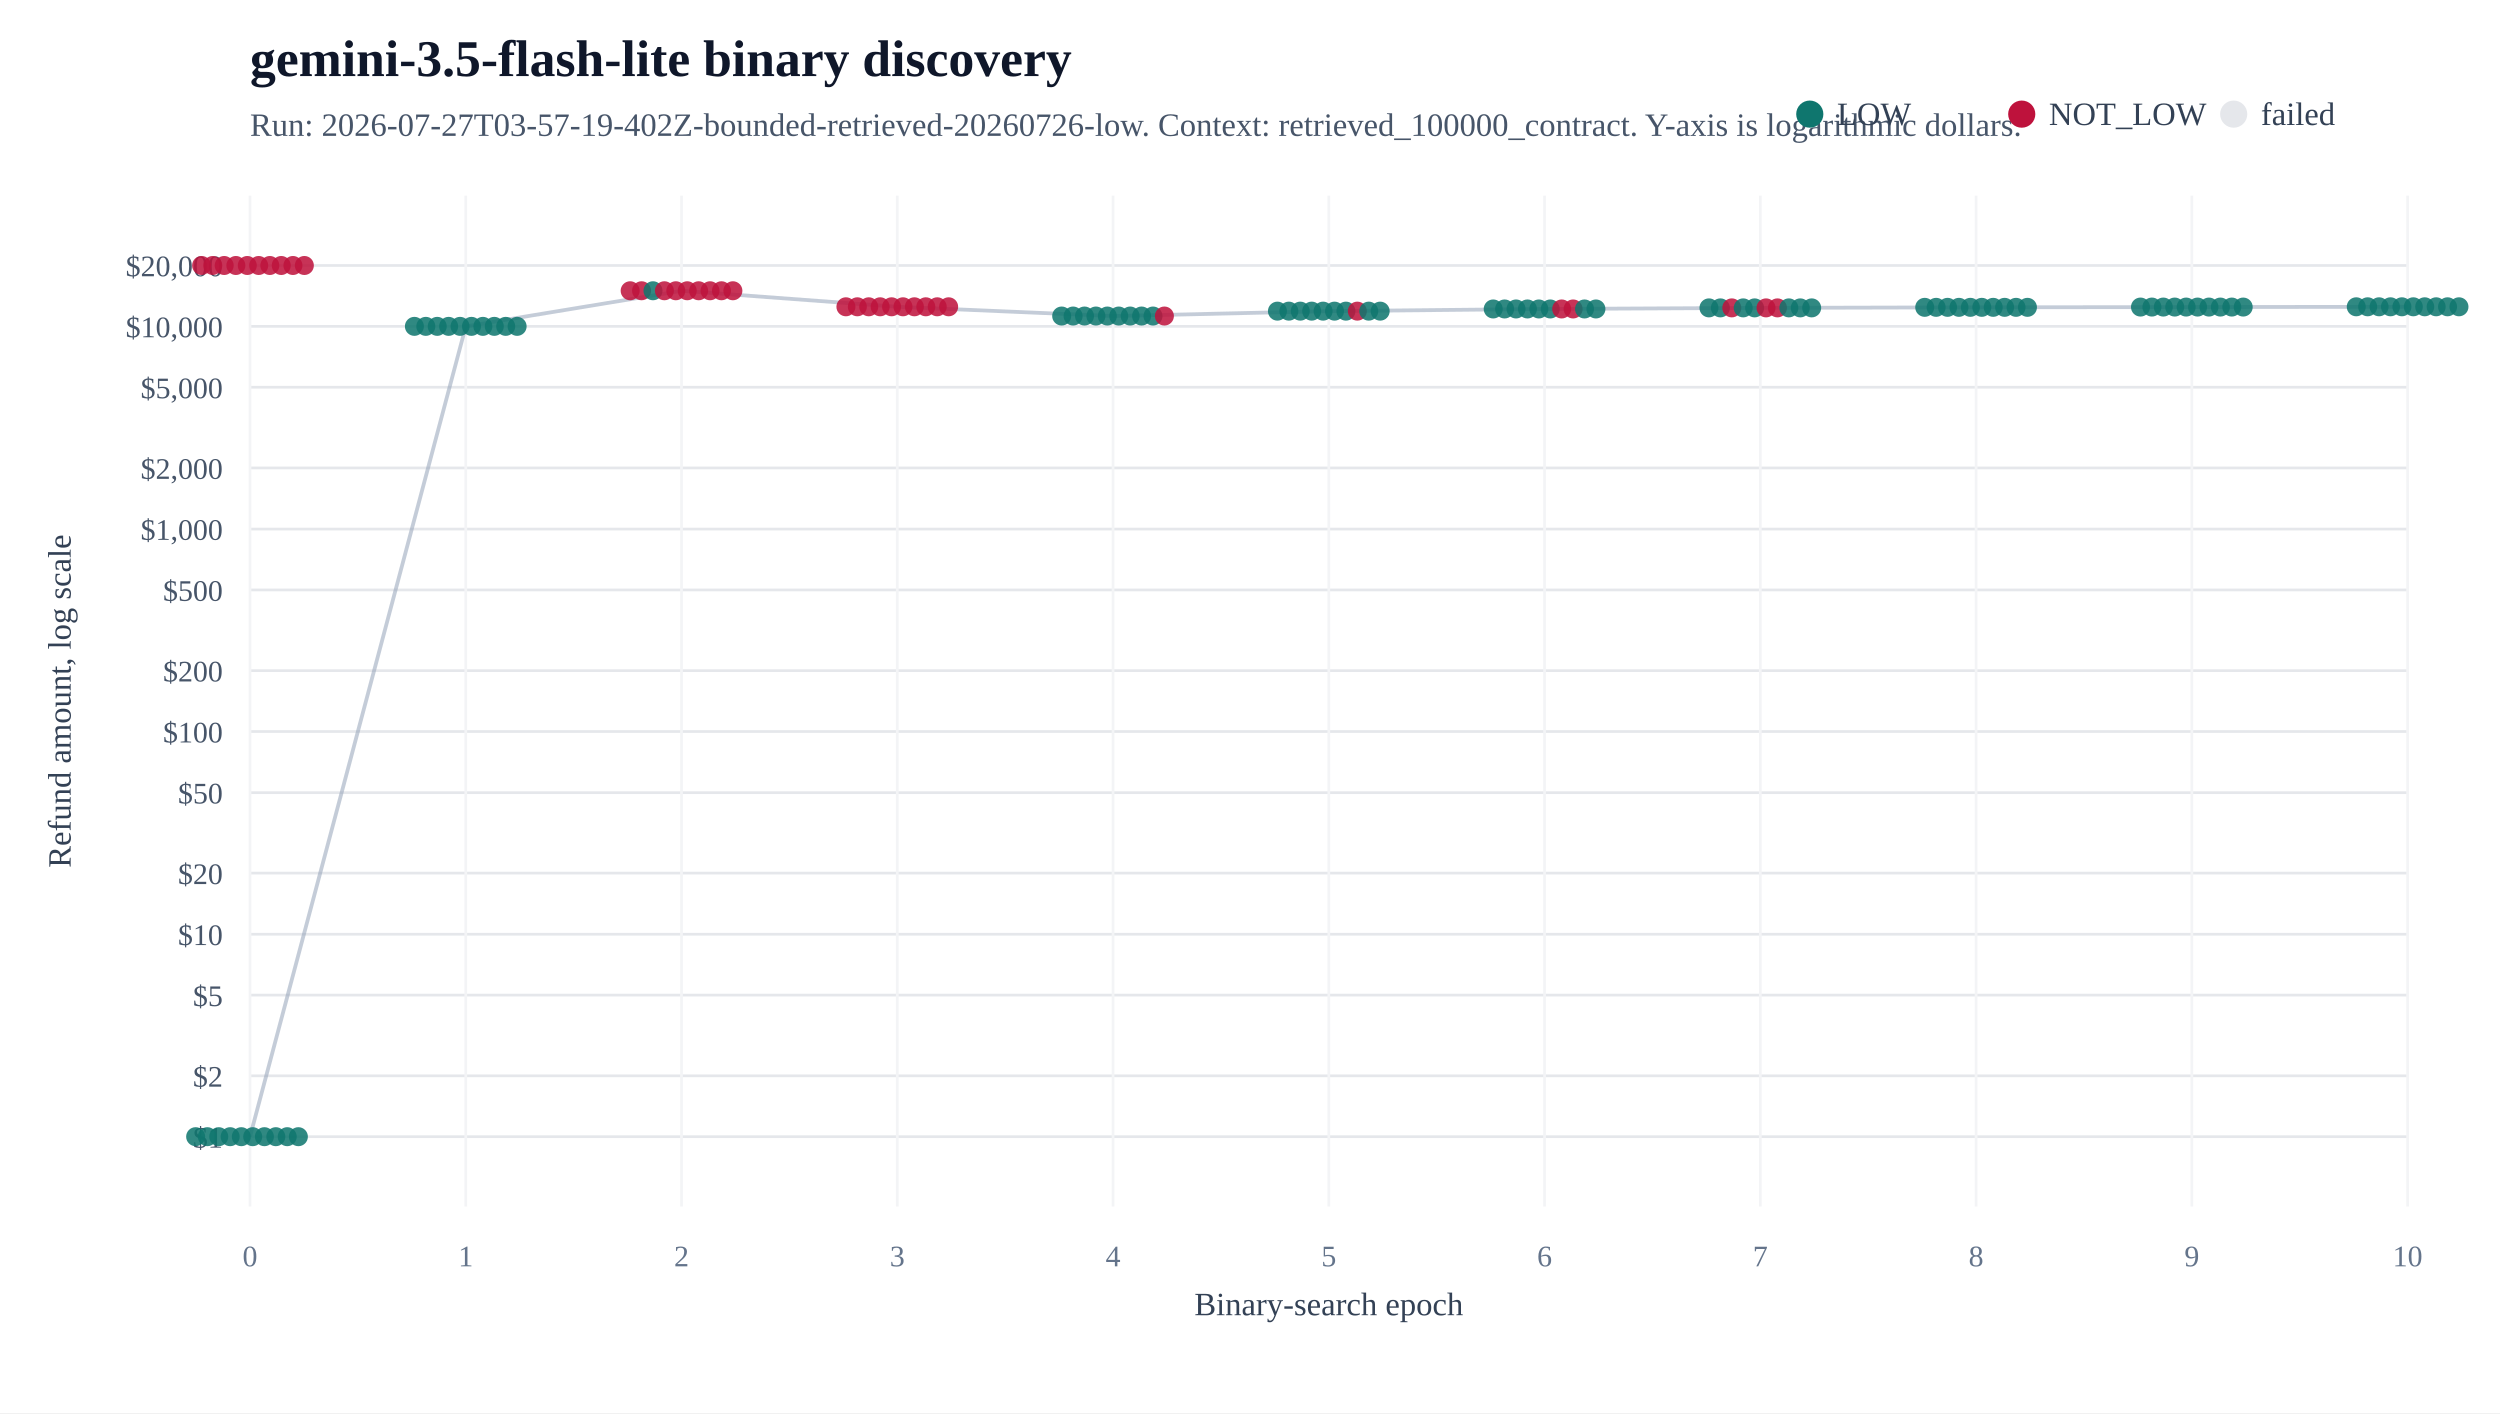
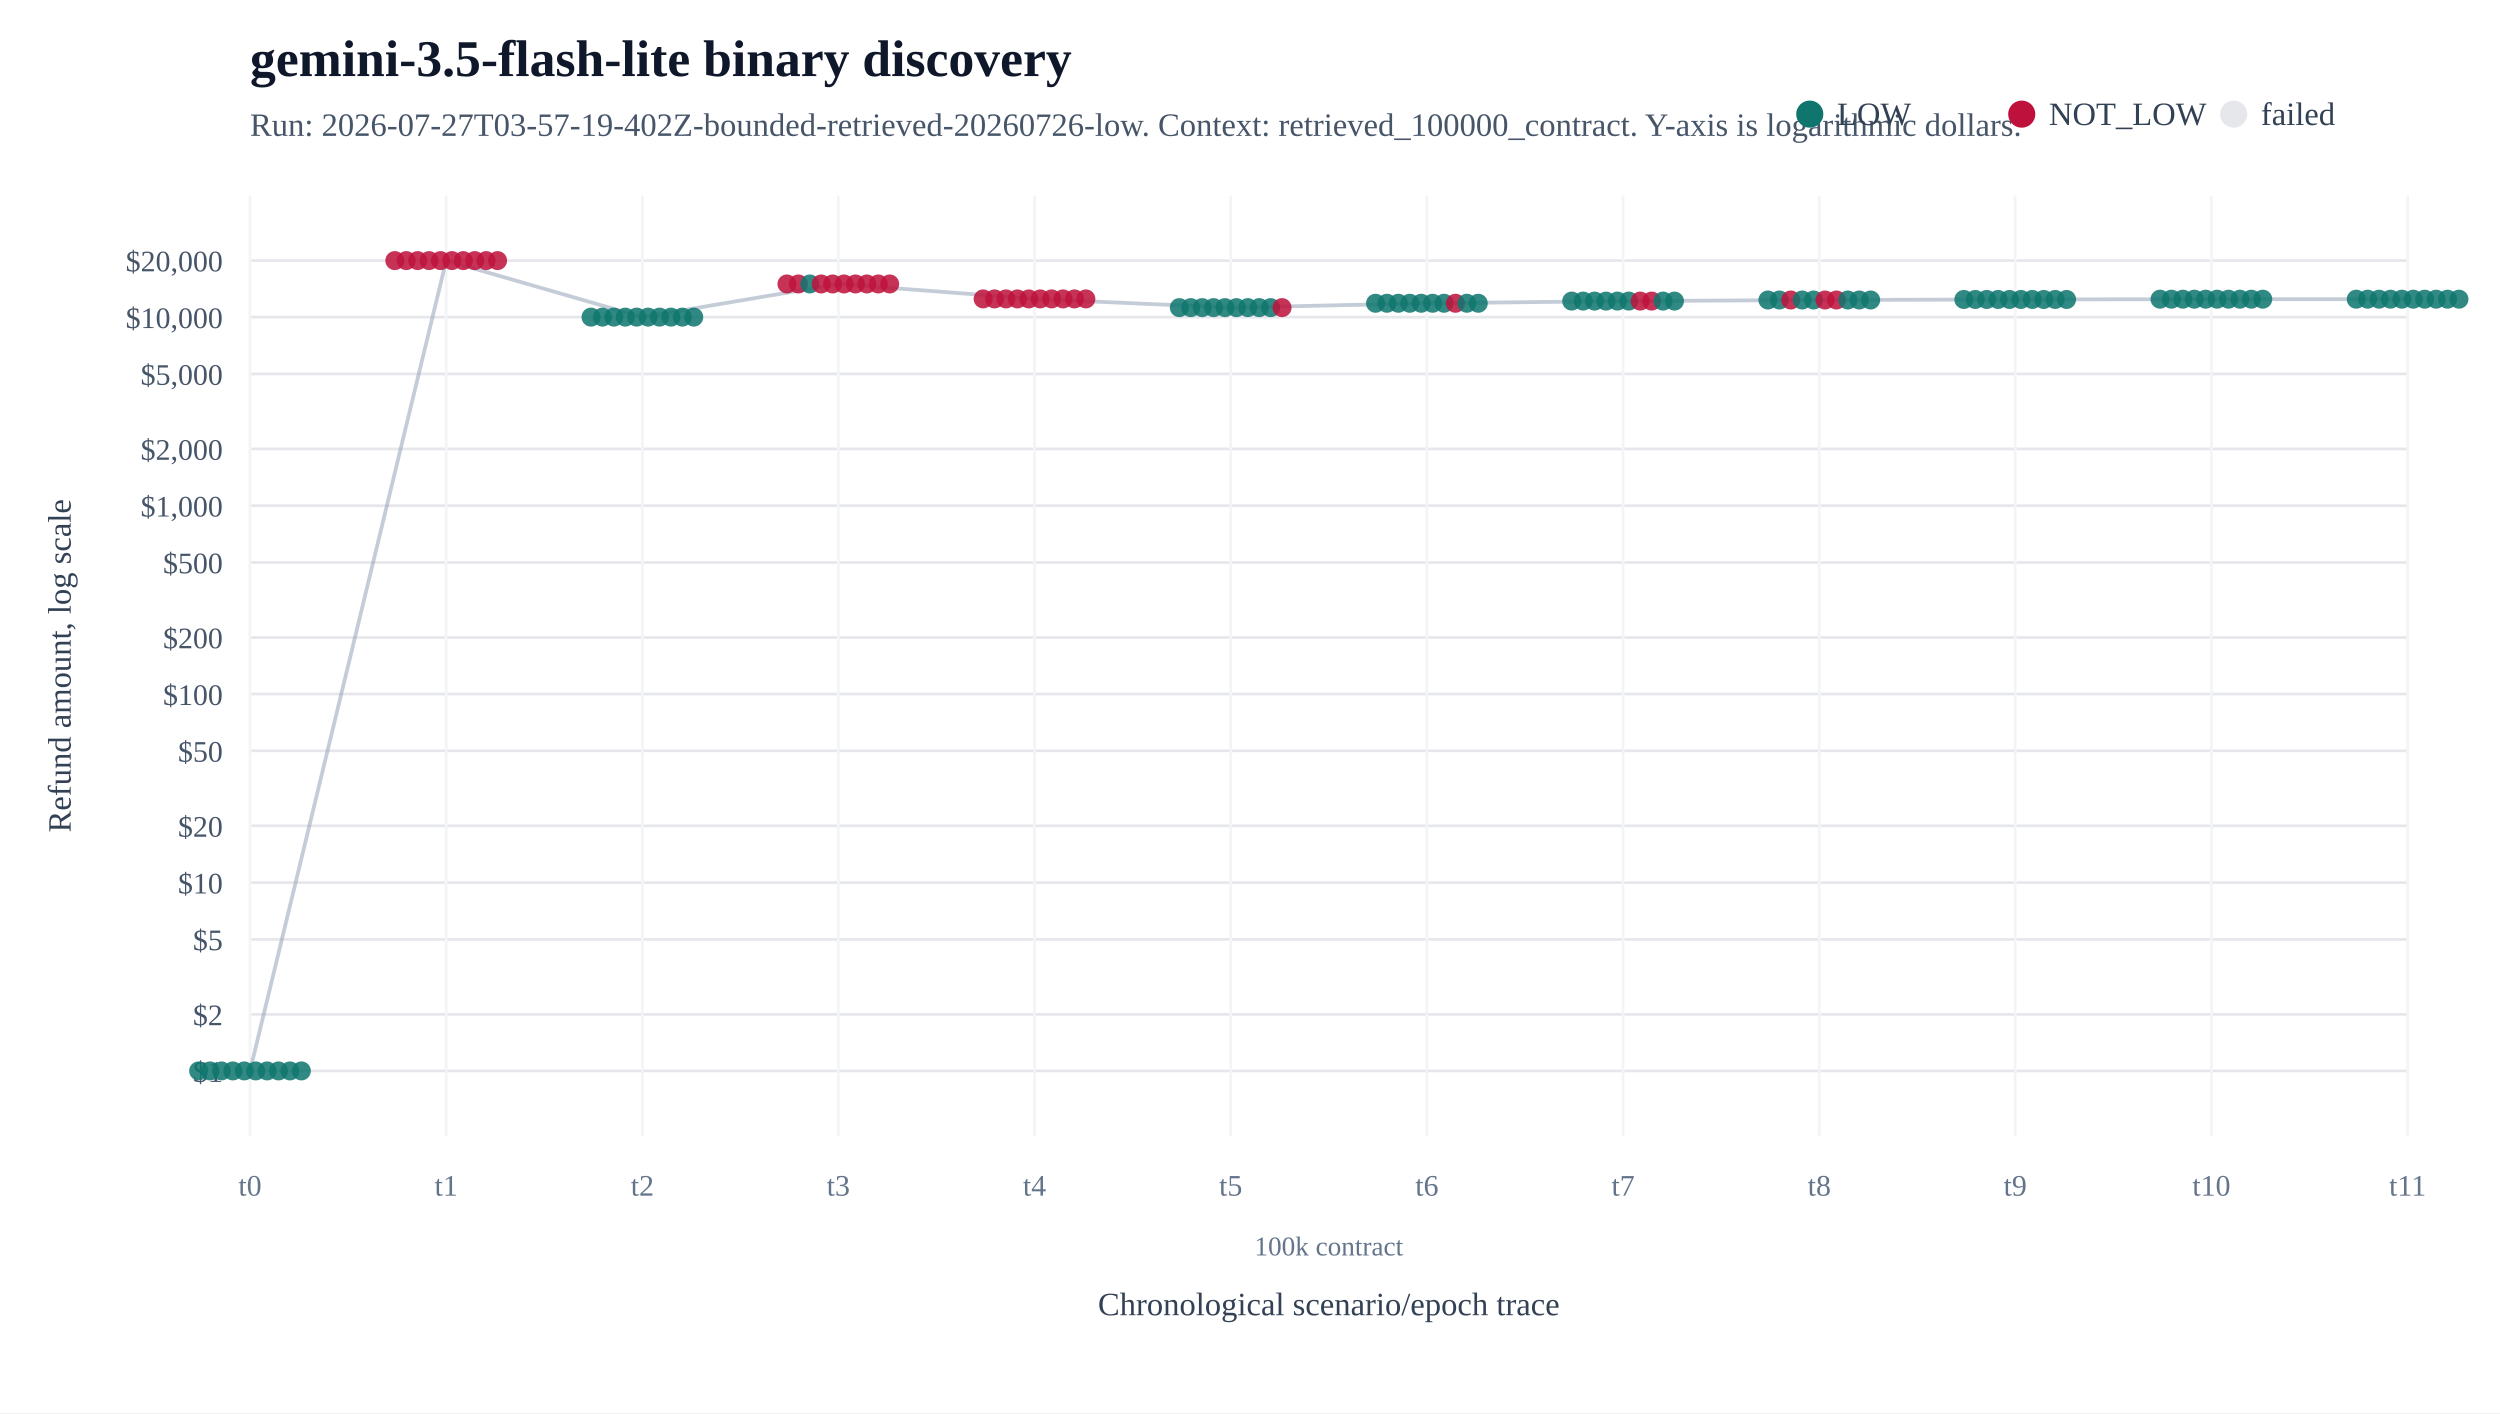
<svg xmlns="http://www.w3.org/2000/svg" width="920" height="520" viewBox="0 0 920 520" role="img" aria-labelledby="title desc">
  <rect width="100%" height="100%" fill="#ffffff" />
  <text x="92" y="28" font-size="19" font-weight="700" fill="#0f172a">gemini-3.5-flash-lite binary discovery</text>
  <text x="92" y="50" font-size="12" fill="#475569">Run: 2026-07-27T03-57-19-402Z-bounded-retrieved-20260726-low. Context: retrieved_100000_contract. Y-axis is logarithmic dollars.</text>
  <circle cx="666" cy="42" r="5" fill="#0f766e" />
  <text x="676" y="46" font-size="12" fill="#334155">LOW</text>
  <circle cx="744" cy="42" r="5" fill="#be123c" />
  <text x="754" y="46" font-size="12" fill="#334155">NOT_LOW</text>
  <circle cx="822" cy="42" r="5" fill="#e5e7eb" />
  <text x="832" y="46" font-size="12" fill="#334155">failed</text>
-   <rect x="92" y="72" width="794" height="372" fill="#ffffff" />
-   <line x1="92" y1="418.3" x2="886" y2="418.3" stroke="#e5e7eb" />
-   <text x="82" y="422.345" text-anchor="end" font-size="11" fill="#475569">$1</text>
-   <line x1="92" y1="395.9" x2="886" y2="395.9" stroke="#e5e7eb" />
-   <text x="82" y="399.9" text-anchor="end" font-size="11" fill="#475569">$2</text>
-   <line x1="92" y1="366.2" x2="886" y2="366.2" stroke="#e5e7eb" />
-   <text x="82" y="370.229" text-anchor="end" font-size="11" fill="#475569">$5</text>
-   <line x1="92" y1="343.8" x2="886" y2="343.8" stroke="#e5e7eb" />
-   <text x="82" y="347.784" text-anchor="end" font-size="11" fill="#475569">$10</text>
-   <line x1="92" y1="321.3" x2="886" y2="321.3" stroke="#e5e7eb" />
-   <text x="82" y="325.339" text-anchor="end" font-size="11" fill="#475569">$20</text>
-   <line x1="92" y1="291.7" x2="886" y2="291.7" stroke="#e5e7eb" />
-   <text x="82" y="295.668" text-anchor="end" font-size="11" fill="#475569">$50</text>
-   <line x1="92" y1="269.2" x2="886" y2="269.2" stroke="#e5e7eb" />
-   <text x="82" y="273.223" text-anchor="end" font-size="11" fill="#475569">$100</text>
-   <line x1="92" y1="246.8" x2="886" y2="246.8" stroke="#e5e7eb" />
-   <text x="82" y="250.777" text-anchor="end" font-size="11" fill="#475569">$200</text>
-   <line x1="92" y1="217.1" x2="886" y2="217.1" stroke="#e5e7eb" />
-   <text x="82" y="221.107" text-anchor="end" font-size="11" fill="#475569">$500</text>
-   <line x1="92" y1="194.7" x2="886" y2="194.7" stroke="#e5e7eb" />
-   <text x="82" y="198.661" text-anchor="end" font-size="11" fill="#475569">$1,000</text>
-   <line x1="92" y1="172.2" x2="886" y2="172.2" stroke="#e5e7eb" />
-   <text x="82" y="176.216" text-anchor="end" font-size="11" fill="#475569">$2,000</text>
-   <line x1="92" y1="142.5" x2="886" y2="142.5" stroke="#e5e7eb" />
-   <text x="82" y="146.545" text-anchor="end" font-size="11" fill="#475569">$5,000</text>
-   <line x1="92" y1="120.1" x2="886" y2="120.1" stroke="#e5e7eb" />
-   <text x="82" y="124.1" text-anchor="end" font-size="11" fill="#475569">$10,000</text>
-   <line x1="92" y1="97.7" x2="886" y2="97.7" stroke="#e5e7eb" />
-   <text x="82" y="101.655" text-anchor="end" font-size="11" fill="#475569">$20,000</text>
-   <line x1="92.0" y1="72" x2="92.0" y2="444" stroke="#f3f4f6" />
-   <text x="92.0" y="466" text-anchor="middle" font-size="11" fill="#64748b">0</text>
-   <line x1="171.4" y1="72" x2="171.4" y2="444" stroke="#f3f4f6" />
-   <text x="171.4" y="466" text-anchor="middle" font-size="11" fill="#64748b">1</text>
-   <line x1="250.8" y1="72" x2="250.8" y2="444" stroke="#f3f4f6" />
-   <text x="250.8" y="466" text-anchor="middle" font-size="11" fill="#64748b">2</text>
-   <line x1="330.2" y1="72" x2="330.2" y2="444" stroke="#f3f4f6" />
-   <text x="330.2" y="466" text-anchor="middle" font-size="11" fill="#64748b">3</text>
-   <line x1="409.6" y1="72" x2="409.6" y2="444" stroke="#f3f4f6" />
-   <text x="409.6" y="466" text-anchor="middle" font-size="11" fill="#64748b">4</text>
-   <line x1="489.0" y1="72" x2="489.0" y2="444" stroke="#f3f4f6" />
-   <text x="489.0" y="466" text-anchor="middle" font-size="11" fill="#64748b">5</text>
-   <line x1="568.4" y1="72" x2="568.4" y2="444" stroke="#f3f4f6" />
-   <text x="568.4" y="466" text-anchor="middle" font-size="11" fill="#64748b">6</text>
-   <line x1="647.8" y1="72" x2="647.8" y2="444" stroke="#f3f4f6" />
-   <text x="647.8" y="466" text-anchor="middle" font-size="11" fill="#64748b">7</text>
-   <line x1="727.2" y1="72" x2="727.2" y2="444" stroke="#f3f4f6" />
-   <text x="727.2" y="466" text-anchor="middle" font-size="11" fill="#64748b">8</text>
-   <line x1="806.6" y1="72" x2="806.6" y2="444" stroke="#f3f4f6" />
-   <text x="806.6" y="466" text-anchor="middle" font-size="11" fill="#64748b">9</text>
-   <line x1="886.0" y1="72" x2="886.0" y2="444" stroke="#f3f4f6" />
-   <text x="886.0" y="466" text-anchor="middle" font-size="11" fill="#64748b">10</text>
-   <polyline points="92.0,418.3 171.4,120.1 250.8,107.0 330.2,112.9 409.6,116.3 489.0,114.5 568.4,113.7 647.8,113.3 727.2,113.1 806.6,113.0 886.0,112.9" fill="none" stroke="#94a3b8" stroke-width="1.4" opacity="0.55" />
-   <circle cx="72.0" cy="418.3" r="3.5" fill="#0f766e" opacity="0.86" />
-   <circle cx="74.2" cy="97.7" r="3.5" fill="#be123c" opacity="0.86" />
-   <circle cx="76.3" cy="418.3" r="3.5" fill="#0f766e" opacity="0.86" />
-   <circle cx="78.3" cy="97.7" r="3.5" fill="#be123c" opacity="0.86" />
-   <circle cx="80.5" cy="418.3" r="3.5" fill="#0f766e" opacity="0.86" />
-   <circle cx="82.5" cy="97.7" r="3.5" fill="#be123c" opacity="0.86" />
-   <circle cx="84.7" cy="418.3" r="3.5" fill="#0f766e" opacity="0.86" />
-   <circle cx="86.8" cy="97.7" r="3.5" fill="#be123c" opacity="0.86" />
-   <circle cx="88.8" cy="418.3" r="3.5" fill="#0f766e" opacity="0.86" />
-   <circle cx="91.0" cy="97.7" r="3.5" fill="#be123c" opacity="0.86" />
-   <circle cx="93.0" cy="418.3" r="3.5" fill="#0f766e" opacity="0.86" />
-   <circle cx="95.2" cy="97.7" r="3.5" fill="#be123c" opacity="0.86" />
-   <circle cx="97.3" cy="418.3" r="3.5" fill="#0f766e" opacity="0.86" />
-   <circle cx="99.3" cy="97.7" r="3.5" fill="#be123c" opacity="0.86" />
-   <circle cx="101.5" cy="418.3" r="3.5" fill="#0f766e" opacity="0.86" />
-   <circle cx="103.5" cy="97.7" r="3.5" fill="#be123c" opacity="0.86" />
-   <circle cx="105.7" cy="418.3" r="3.5" fill="#0f766e" opacity="0.86" />
-   <circle cx="107.8" cy="97.7" r="3.5" fill="#be123c" opacity="0.86" />
-   <circle cx="109.8" cy="418.3" r="3.5" fill="#0f766e" opacity="0.86" />
-   <circle cx="112.0" cy="97.7" r="3.5" fill="#be123c" opacity="0.86" />
-   <circle cx="152.5" cy="120.1" r="3.5" fill="#0f766e" opacity="0.86" />
-   <circle cx="156.7" cy="120.1" r="3.5" fill="#0f766e" opacity="0.86" />
-   <circle cx="160.9" cy="120.1" r="3.5" fill="#0f766e" opacity="0.86" />
-   <circle cx="165.1" cy="120.1" r="3.5" fill="#0f766e" opacity="0.86" />
-   <circle cx="169.3" cy="120.1" r="3.5" fill="#0f766e" opacity="0.86" />
-   <circle cx="173.5" cy="120.1" r="3.5" fill="#0f766e" opacity="0.86" />
-   <circle cx="177.7" cy="120.1" r="3.5" fill="#0f766e" opacity="0.86" />
-   <circle cx="181.9" cy="120.1" r="3.5" fill="#0f766e" opacity="0.86" />
-   <circle cx="186.1" cy="120.1" r="3.5" fill="#0f766e" opacity="0.86" />
-   <circle cx="190.3" cy="120.1" r="3.5" fill="#0f766e" opacity="0.86" />
-   <circle cx="231.9" cy="107.0" r="3.5" fill="#be123c" opacity="0.86" />
-   <circle cx="236.1" cy="107.0" r="3.5" fill="#be123c" opacity="0.86" />
-   <circle cx="240.3" cy="107.0" r="3.5" fill="#0f766e" opacity="0.86" />
-   <circle cx="244.5" cy="107.0" r="3.5" fill="#be123c" opacity="0.86" />
-   <circle cx="248.7" cy="107.0" r="3.5" fill="#be123c" opacity="0.86" />
-   <circle cx="252.9" cy="107.0" r="3.5" fill="#be123c" opacity="0.86" />
-   <circle cx="257.1" cy="107.0" r="3.5" fill="#be123c" opacity="0.86" />
-   <circle cx="261.3" cy="107.0" r="3.5" fill="#be123c" opacity="0.86" />
-   <circle cx="265.5" cy="107.0" r="3.5" fill="#be123c" opacity="0.86" />
-   <circle cx="269.7" cy="107.0" r="3.5" fill="#be123c" opacity="0.86" />
-   <circle cx="311.3" cy="112.9" r="3.5" fill="#be123c" opacity="0.86" />
-   <circle cx="315.5" cy="112.9" r="3.5" fill="#be123c" opacity="0.86" />
-   <circle cx="319.7" cy="112.9" r="3.5" fill="#be123c" opacity="0.86" />
-   <circle cx="323.9" cy="112.9" r="3.5" fill="#be123c" opacity="0.86" />
-   <circle cx="328.1" cy="112.9" r="3.5" fill="#be123c" opacity="0.86" />
-   <circle cx="332.3" cy="112.9" r="3.5" fill="#be123c" opacity="0.86" />
-   <circle cx="336.5" cy="112.9" r="3.5" fill="#be123c" opacity="0.86" />
-   <circle cx="340.7" cy="112.9" r="3.5" fill="#be123c" opacity="0.86" />
-   <circle cx="344.9" cy="112.9" r="3.5" fill="#be123c" opacity="0.86" />
-   <circle cx="349.1" cy="112.9" r="3.5" fill="#be123c" opacity="0.86" />
-   <circle cx="390.7" cy="116.3" r="3.5" fill="#0f766e" opacity="0.86" />
-   <circle cx="394.9" cy="116.3" r="3.5" fill="#0f766e" opacity="0.86" />
-   <circle cx="399.1" cy="116.3" r="3.5" fill="#0f766e" opacity="0.86" />
-   <circle cx="403.3" cy="116.3" r="3.5" fill="#0f766e" opacity="0.86" />
-   <circle cx="407.5" cy="116.3" r="3.5" fill="#0f766e" opacity="0.86" />
-   <circle cx="411.7" cy="116.3" r="3.5" fill="#0f766e" opacity="0.86" />
-   <circle cx="415.9" cy="116.3" r="3.5" fill="#0f766e" opacity="0.86" />
-   <circle cx="420.1" cy="116.3" r="3.5" fill="#0f766e" opacity="0.86" />
-   <circle cx="424.3" cy="116.3" r="3.5" fill="#0f766e" opacity="0.86" />
-   <circle cx="428.5" cy="116.3" r="3.5" fill="#be123c" opacity="0.86" />
-   <circle cx="470.1" cy="114.5" r="3.5" fill="#0f766e" opacity="0.86" />
-   <circle cx="474.3" cy="114.5" r="3.5" fill="#0f766e" opacity="0.86" />
-   <circle cx="478.5" cy="114.5" r="3.5" fill="#0f766e" opacity="0.86" />
-   <circle cx="482.7" cy="114.5" r="3.5" fill="#0f766e" opacity="0.86" />
-   <circle cx="486.9" cy="114.5" r="3.5" fill="#0f766e" opacity="0.86" />
-   <circle cx="491.1" cy="114.5" r="3.5" fill="#0f766e" opacity="0.86" />
-   <circle cx="495.3" cy="114.5" r="3.5" fill="#0f766e" opacity="0.86" />
-   <circle cx="499.5" cy="114.5" r="3.5" fill="#be123c" opacity="0.86" />
-   <circle cx="503.7" cy="114.5" r="3.5" fill="#0f766e" opacity="0.86" />
-   <circle cx="507.9" cy="114.5" r="3.5" fill="#0f766e" opacity="0.86" />
-   <circle cx="549.5" cy="113.7" r="3.5" fill="#0f766e" opacity="0.86" />
-   <circle cx="553.7" cy="113.7" r="3.5" fill="#0f766e" opacity="0.86" />
-   <circle cx="557.9" cy="113.7" r="3.5" fill="#0f766e" opacity="0.86" />
-   <circle cx="562.1" cy="113.7" r="3.5" fill="#0f766e" opacity="0.86" />
-   <circle cx="566.3" cy="113.7" r="3.5" fill="#0f766e" opacity="0.86" />
-   <circle cx="570.5" cy="113.7" r="3.5" fill="#0f766e" opacity="0.86" />
-   <circle cx="574.7" cy="113.7" r="3.5" fill="#be123c" opacity="0.86" />
-   <circle cx="578.9" cy="113.7" r="3.5" fill="#be123c" opacity="0.86" />
-   <circle cx="583.1" cy="113.7" r="3.5" fill="#0f766e" opacity="0.86" />
-   <circle cx="587.3" cy="113.7" r="3.5" fill="#0f766e" opacity="0.86" />
-   <circle cx="628.9" cy="113.3" r="3.5" fill="#0f766e" opacity="0.86" />
-   <circle cx="633.1" cy="113.3" r="3.5" fill="#0f766e" opacity="0.86" />
-   <circle cx="637.3" cy="113.3" r="3.5" fill="#be123c" opacity="0.86" />
-   <circle cx="641.5" cy="113.3" r="3.5" fill="#0f766e" opacity="0.86" />
-   <circle cx="645.7" cy="113.3" r="3.5" fill="#0f766e" opacity="0.86" />
-   <circle cx="649.9" cy="113.3" r="3.5" fill="#be123c" opacity="0.86" />
-   <circle cx="654.1" cy="113.3" r="3.5" fill="#be123c" opacity="0.86" />
-   <circle cx="658.3" cy="113.3" r="3.5" fill="#0f766e" opacity="0.86" />
-   <circle cx="662.5" cy="113.3" r="3.5" fill="#0f766e" opacity="0.86" />
-   <circle cx="666.7" cy="113.3" r="3.5" fill="#0f766e" opacity="0.86" />
-   <circle cx="708.3" cy="113.1" r="3.5" fill="#0f766e" opacity="0.86" />
-   <circle cx="712.5" cy="113.1" r="3.5" fill="#0f766e" opacity="0.86" />
-   <circle cx="716.7" cy="113.1" r="3.5" fill="#0f766e" opacity="0.86" />
-   <circle cx="720.9" cy="113.1" r="3.5" fill="#0f766e" opacity="0.86" />
-   <circle cx="725.1" cy="113.1" r="3.5" fill="#0f766e" opacity="0.86" />
-   <circle cx="729.3" cy="113.1" r="3.5" fill="#0f766e" opacity="0.86" />
-   <circle cx="733.5" cy="113.1" r="3.5" fill="#0f766e" opacity="0.86" />
-   <circle cx="737.7" cy="113.1" r="3.5" fill="#0f766e" opacity="0.86" />
-   <circle cx="741.9" cy="113.1" r="3.5" fill="#0f766e" opacity="0.86" />
-   <circle cx="746.1" cy="113.1" r="3.5" fill="#0f766e" opacity="0.86" />
-   <circle cx="787.7" cy="113.0" r="3.5" fill="#0f766e" opacity="0.86" />
-   <circle cx="791.9" cy="113.0" r="3.5" fill="#0f766e" opacity="0.86" />
-   <circle cx="796.1" cy="113.0" r="3.5" fill="#0f766e" opacity="0.86" />
-   <circle cx="800.3" cy="113.0" r="3.5" fill="#0f766e" opacity="0.86" />
-   <circle cx="804.5" cy="113.0" r="3.5" fill="#0f766e" opacity="0.86" />
-   <circle cx="808.7" cy="113.0" r="3.5" fill="#0f766e" opacity="0.86" />
-   <circle cx="812.9" cy="113.0" r="3.5" fill="#0f766e" opacity="0.86" />
-   <circle cx="817.1" cy="113.0" r="3.5" fill="#0f766e" opacity="0.86" />
-   <circle cx="821.3" cy="113.0" r="3.5" fill="#0f766e" opacity="0.86" />
-   <circle cx="825.5" cy="113.0" r="3.5" fill="#0f766e" opacity="0.86" />
-   <circle cx="867.1" cy="112.9" r="3.5" fill="#0f766e" opacity="0.86" />
-   <circle cx="871.3" cy="112.9" r="3.5" fill="#0f766e" opacity="0.86" />
-   <circle cx="875.5" cy="112.9" r="3.5" fill="#0f766e" opacity="0.86" />
-   <circle cx="879.7" cy="112.9" r="3.5" fill="#0f766e" opacity="0.86" />
-   <circle cx="883.9" cy="112.9" r="3.5" fill="#0f766e" opacity="0.86" />
-   <circle cx="888.1" cy="112.9" r="3.5" fill="#0f766e" opacity="0.86" />
-   <circle cx="892.3" cy="112.9" r="3.5" fill="#0f766e" opacity="0.86" />
-   <circle cx="896.5" cy="112.9" r="3.5" fill="#0f766e" opacity="0.86" />
-   <circle cx="900.7" cy="112.9" r="3.5" fill="#0f766e" opacity="0.86" />
-   <circle cx="904.9" cy="112.9" r="3.5" fill="#0f766e" opacity="0.86" />
-   <text x="489" y="484" text-anchor="middle" font-size="12" fill="#334155">Binary-search epoch</text>
-   <text transform="translate(26 258) rotate(-90)" text-anchor="middle" font-size="12" fill="#334155">Refund amount, log scale</text>
+   <rect x="92" y="72" width="794" height="346" fill="#ffffff" />
+   <line x1="92" y1="394.1" x2="886" y2="394.1" stroke="#e5e7eb" />
+   <text x="82" y="398.138" text-anchor="end" font-size="11" fill="#475569">$1</text>
+   <line x1="92" y1="373.3" x2="886" y2="373.3" stroke="#e5e7eb" />
+   <text x="82" y="377.262" text-anchor="end" font-size="11" fill="#475569">$2</text>
+   <line x1="92" y1="345.7" x2="886" y2="345.7" stroke="#e5e7eb" />
+   <text x="82" y="349.664" text-anchor="end" font-size="11" fill="#475569">$5</text>
+   <line x1="92" y1="324.8" x2="886" y2="324.8" stroke="#e5e7eb" />
+   <text x="82" y="328.788" text-anchor="end" font-size="11" fill="#475569">$10</text>
+   <line x1="92" y1="303.9" x2="886" y2="303.9" stroke="#e5e7eb" />
+   <text x="82" y="307.912" text-anchor="end" font-size="11" fill="#475569">$20</text>
+   <line x1="92" y1="276.3" x2="886" y2="276.3" stroke="#e5e7eb" />
+   <text x="82" y="280.315" text-anchor="end" font-size="11" fill="#475569">$50</text>
+   <line x1="92" y1="255.4" x2="886" y2="255.4" stroke="#e5e7eb" />
+   <text x="82" y="259.438" text-anchor="end" font-size="11" fill="#475569">$100</text>
+   <line x1="92" y1="234.6" x2="886" y2="234.6" stroke="#e5e7eb" />
+   <text x="82" y="238.562" text-anchor="end" font-size="11" fill="#475569">$200</text>
+   <line x1="92" y1="207.0" x2="886" y2="207.0" stroke="#e5e7eb" />
+   <text x="82" y="210.965" text-anchor="end" font-size="11" fill="#475569">$500</text>
+   <line x1="92" y1="186.1" x2="886" y2="186.1" stroke="#e5e7eb" />
+   <text x="82" y="190.088" text-anchor="end" font-size="11" fill="#475569">$1,000</text>
+   <line x1="92" y1="165.2" x2="886" y2="165.2" stroke="#e5e7eb" />
+   <text x="82" y="169.212" text-anchor="end" font-size="11" fill="#475569">$2,000</text>
+   <line x1="92" y1="137.6" x2="886" y2="137.6" stroke="#e5e7eb" />
+   <text x="82" y="141.615" text-anchor="end" font-size="11" fill="#475569">$5,000</text>
+   <line x1="92" y1="116.7" x2="886" y2="116.7" stroke="#e5e7eb" />
+   <text x="82" y="120.738" text-anchor="end" font-size="11" fill="#475569">$10,000</text>
+   <line x1="92" y1="95.9" x2="886" y2="95.9" stroke="#e5e7eb" />
+   <text x="82" y="99.862" text-anchor="end" font-size="11" fill="#475569">$20,000</text>
+   <line x1="92.0" y1="72" x2="92.0" y2="418" stroke="#f3f4f6" />
+   <text x="92.0" y="440" text-anchor="middle" font-size="11" fill="#64748b">t0</text>
+   <line x1="164.2" y1="72" x2="164.2" y2="418" stroke="#f3f4f6" />
+   <text x="164.2" y="440" text-anchor="middle" font-size="11" fill="#64748b">t1</text>
+   <line x1="236.4" y1="72" x2="236.4" y2="418" stroke="#f3f4f6" />
+   <text x="236.4" y="440" text-anchor="middle" font-size="11" fill="#64748b">t2</text>
+   <line x1="308.5" y1="72" x2="308.5" y2="418" stroke="#f3f4f6" />
+   <text x="308.5" y="440" text-anchor="middle" font-size="11" fill="#64748b">t3</text>
+   <line x1="380.7" y1="72" x2="380.7" y2="418" stroke="#f3f4f6" />
+   <text x="380.7" y="440" text-anchor="middle" font-size="11" fill="#64748b">t4</text>
+   <line x1="452.9" y1="72" x2="452.9" y2="418" stroke="#f3f4f6" />
+   <text x="452.9" y="440" text-anchor="middle" font-size="11" fill="#64748b">t5</text>
+   <line x1="525.1" y1="72" x2="525.1" y2="418" stroke="#f3f4f6" />
+   <text x="525.1" y="440" text-anchor="middle" font-size="11" fill="#64748b">t6</text>
+   <line x1="597.3" y1="72" x2="597.3" y2="418" stroke="#f3f4f6" />
+   <text x="597.3" y="440" text-anchor="middle" font-size="11" fill="#64748b">t7</text>
+   <line x1="669.5" y1="72" x2="669.5" y2="418" stroke="#f3f4f6" />
+   <text x="669.5" y="440" text-anchor="middle" font-size="11" fill="#64748b">t8</text>
+   <line x1="741.6" y1="72" x2="741.6" y2="418" stroke="#f3f4f6" />
+   <text x="741.6" y="440" text-anchor="middle" font-size="11" fill="#64748b">t9</text>
+   <line x1="813.8" y1="72" x2="813.8" y2="418" stroke="#f3f4f6" />
+   <text x="813.8" y="440" text-anchor="middle" font-size="11" fill="#64748b">t10</text>
+   <line x1="886.0" y1="72" x2="886.0" y2="418" stroke="#f3f4f6" />
+   <text x="886.0" y="440" text-anchor="middle" font-size="11" fill="#64748b">t11</text>
+   <polyline points="92.0,394.1 164.2,95.9 236.4,116.7 308.5,104.5 380.7,110.0 452.9,113.2 525.1,111.6 597.3,110.8 669.5,110.4 741.6,110.2 813.8,110.1 886.0,110.1" fill="none" stroke="#94a3b8" stroke-width="1.4" opacity="0.55" />
+   <circle cx="73.1" cy="394.1" r="3.5" fill="#0f766e" opacity="0.86" />
+   <circle cx="77.3" cy="394.1" r="3.5" fill="#0f766e" opacity="0.86" />
+   <circle cx="81.5" cy="394.1" r="3.5" fill="#0f766e" opacity="0.86" />
+   <circle cx="85.7" cy="394.1" r="3.5" fill="#0f766e" opacity="0.86" />
+   <circle cx="89.9" cy="394.1" r="3.5" fill="#0f766e" opacity="0.86" />
+   <circle cx="94.1" cy="394.1" r="3.5" fill="#0f766e" opacity="0.86" />
+   <circle cx="98.3" cy="394.1" r="3.5" fill="#0f766e" opacity="0.86" />
+   <circle cx="102.5" cy="394.1" r="3.5" fill="#0f766e" opacity="0.86" />
+   <circle cx="106.7" cy="394.1" r="3.5" fill="#0f766e" opacity="0.86" />
+   <circle cx="110.9" cy="394.1" r="3.5" fill="#0f766e" opacity="0.86" />
+   <circle cx="145.3" cy="95.9" r="3.5" fill="#be123c" opacity="0.86" />
+   <circle cx="149.5" cy="95.9" r="3.5" fill="#be123c" opacity="0.86" />
+   <circle cx="153.7" cy="95.9" r="3.5" fill="#be123c" opacity="0.86" />
+   <circle cx="157.9" cy="95.9" r="3.5" fill="#be123c" opacity="0.86" />
+   <circle cx="162.1" cy="95.9" r="3.5" fill="#be123c" opacity="0.86" />
+   <circle cx="166.3" cy="95.9" r="3.5" fill="#be123c" opacity="0.86" />
+   <circle cx="170.5" cy="95.9" r="3.5" fill="#be123c" opacity="0.86" />
+   <circle cx="174.7" cy="95.9" r="3.5" fill="#be123c" opacity="0.86" />
+   <circle cx="178.9" cy="95.9" r="3.5" fill="#be123c" opacity="0.86" />
+   <circle cx="183.1" cy="95.9" r="3.5" fill="#be123c" opacity="0.86" />
+   <circle cx="217.5" cy="116.7" r="3.5" fill="#0f766e" opacity="0.86" />
+   <circle cx="221.7" cy="116.7" r="3.5" fill="#0f766e" opacity="0.86" />
+   <circle cx="225.9" cy="116.7" r="3.5" fill="#0f766e" opacity="0.86" />
+   <circle cx="230.1" cy="116.7" r="3.5" fill="#0f766e" opacity="0.86" />
+   <circle cx="234.3" cy="116.7" r="3.5" fill="#0f766e" opacity="0.86" />
+   <circle cx="238.5" cy="116.7" r="3.5" fill="#0f766e" opacity="0.86" />
+   <circle cx="242.7" cy="116.7" r="3.5" fill="#0f766e" opacity="0.86" />
+   <circle cx="246.9" cy="116.7" r="3.5" fill="#0f766e" opacity="0.86" />
+   <circle cx="251.1" cy="116.7" r="3.5" fill="#0f766e" opacity="0.86" />
+   <circle cx="255.3" cy="116.7" r="3.5" fill="#0f766e" opacity="0.86" />
+   <circle cx="289.6" cy="104.5" r="3.5" fill="#be123c" opacity="0.86" />
+   <circle cx="293.8" cy="104.5" r="3.5" fill="#be123c" opacity="0.86" />
+   <circle cx="298.0" cy="104.5" r="3.5" fill="#0f766e" opacity="0.86" />
+   <circle cx="302.2" cy="104.5" r="3.5" fill="#be123c" opacity="0.86" />
+   <circle cx="306.4" cy="104.5" r="3.5" fill="#be123c" opacity="0.86" />
+   <circle cx="310.6" cy="104.5" r="3.5" fill="#be123c" opacity="0.86" />
+   <circle cx="314.8" cy="104.5" r="3.5" fill="#be123c" opacity="0.86" />
+   <circle cx="319.0" cy="104.5" r="3.5" fill="#be123c" opacity="0.86" />
+   <circle cx="323.2" cy="104.5" r="3.5" fill="#be123c" opacity="0.86" />
+   <circle cx="327.4" cy="104.5" r="3.5" fill="#be123c" opacity="0.86" />
+   <circle cx="361.8" cy="110.0" r="3.5" fill="#be123c" opacity="0.86" />
+   <circle cx="366.0" cy="110.0" r="3.5" fill="#be123c" opacity="0.86" />
+   <circle cx="370.2" cy="110.0" r="3.5" fill="#be123c" opacity="0.86" />
+   <circle cx="374.4" cy="110.0" r="3.5" fill="#be123c" opacity="0.86" />
+   <circle cx="378.6" cy="110.0" r="3.5" fill="#be123c" opacity="0.86" />
+   <circle cx="382.8" cy="110.0" r="3.5" fill="#be123c" opacity="0.86" />
+   <circle cx="387.0" cy="110.0" r="3.5" fill="#be123c" opacity="0.86" />
+   <circle cx="391.2" cy="110.0" r="3.5" fill="#be123c" opacity="0.86" />
+   <circle cx="395.4" cy="110.0" r="3.5" fill="#be123c" opacity="0.86" />
+   <circle cx="399.6" cy="110.0" r="3.5" fill="#be123c" opacity="0.86" />
+   <circle cx="434.0" cy="113.2" r="3.5" fill="#0f766e" opacity="0.86" />
+   <circle cx="438.2" cy="113.2" r="3.5" fill="#0f766e" opacity="0.86" />
+   <circle cx="442.4" cy="113.2" r="3.5" fill="#0f766e" opacity="0.86" />
+   <circle cx="446.6" cy="113.2" r="3.5" fill="#0f766e" opacity="0.86" />
+   <circle cx="450.8" cy="113.2" r="3.5" fill="#0f766e" opacity="0.86" />
+   <circle cx="455.0" cy="113.2" r="3.5" fill="#0f766e" opacity="0.86" />
+   <circle cx="459.2" cy="113.2" r="3.5" fill="#0f766e" opacity="0.86" />
+   <circle cx="463.4" cy="113.2" r="3.5" fill="#0f766e" opacity="0.86" />
+   <circle cx="467.6" cy="113.2" r="3.5" fill="#0f766e" opacity="0.86" />
+   <circle cx="471.8" cy="113.2" r="3.5" fill="#be123c" opacity="0.86" />
+   <circle cx="506.2" cy="111.6" r="3.5" fill="#0f766e" opacity="0.86" />
+   <circle cx="510.4" cy="111.6" r="3.5" fill="#0f766e" opacity="0.86" />
+   <circle cx="514.6" cy="111.6" r="3.5" fill="#0f766e" opacity="0.86" />
+   <circle cx="518.8" cy="111.6" r="3.5" fill="#0f766e" opacity="0.86" />
+   <circle cx="523.0" cy="111.6" r="3.5" fill="#0f766e" opacity="0.86" />
+   <circle cx="527.2" cy="111.6" r="3.5" fill="#0f766e" opacity="0.86" />
+   <circle cx="531.4" cy="111.6" r="3.5" fill="#0f766e" opacity="0.86" />
+   <circle cx="535.6" cy="111.6" r="3.5" fill="#be123c" opacity="0.86" />
+   <circle cx="539.8" cy="111.6" r="3.5" fill="#0f766e" opacity="0.86" />
+   <circle cx="544.0" cy="111.6" r="3.5" fill="#0f766e" opacity="0.86" />
+   <circle cx="578.4" cy="110.8" r="3.5" fill="#0f766e" opacity="0.86" />
+   <circle cx="582.6" cy="110.8" r="3.5" fill="#0f766e" opacity="0.86" />
+   <circle cx="586.8" cy="110.8" r="3.5" fill="#0f766e" opacity="0.86" />
+   <circle cx="591.0" cy="110.8" r="3.5" fill="#0f766e" opacity="0.86" />
+   <circle cx="595.2" cy="110.8" r="3.5" fill="#0f766e" opacity="0.86" />
+   <circle cx="599.4" cy="110.8" r="3.5" fill="#0f766e" opacity="0.86" />
+   <circle cx="603.6" cy="110.8" r="3.5" fill="#be123c" opacity="0.86" />
+   <circle cx="607.8" cy="110.8" r="3.5" fill="#be123c" opacity="0.86" />
+   <circle cx="612.0" cy="110.8" r="3.5" fill="#0f766e" opacity="0.86" />
+   <circle cx="616.2" cy="110.8" r="3.5" fill="#0f766e" opacity="0.86" />
+   <circle cx="650.6" cy="110.4" r="3.5" fill="#0f766e" opacity="0.86" />
+   <circle cx="654.8" cy="110.4" r="3.5" fill="#0f766e" opacity="0.86" />
+   <circle cx="659.0" cy="110.4" r="3.5" fill="#be123c" opacity="0.86" />
+   <circle cx="663.2" cy="110.4" r="3.5" fill="#0f766e" opacity="0.86" />
+   <circle cx="667.4" cy="110.4" r="3.5" fill="#0f766e" opacity="0.86" />
+   <circle cx="671.6" cy="110.4" r="3.5" fill="#be123c" opacity="0.86" />
+   <circle cx="675.8" cy="110.4" r="3.5" fill="#be123c" opacity="0.86" />
+   <circle cx="680.0" cy="110.4" r="3.5" fill="#0f766e" opacity="0.86" />
+   <circle cx="684.2" cy="110.4" r="3.5" fill="#0f766e" opacity="0.86" />
+   <circle cx="688.4" cy="110.4" r="3.5" fill="#0f766e" opacity="0.86" />
+   <circle cx="722.7" cy="110.2" r="3.5" fill="#0f766e" opacity="0.86" />
+   <circle cx="726.9" cy="110.2" r="3.5" fill="#0f766e" opacity="0.86" />
+   <circle cx="731.1" cy="110.2" r="3.5" fill="#0f766e" opacity="0.86" />
+   <circle cx="735.3" cy="110.2" r="3.5" fill="#0f766e" opacity="0.86" />
+   <circle cx="739.5" cy="110.2" r="3.5" fill="#0f766e" opacity="0.86" />
+   <circle cx="743.7" cy="110.2" r="3.5" fill="#0f766e" opacity="0.86" />
+   <circle cx="747.9" cy="110.2" r="3.5" fill="#0f766e" opacity="0.86" />
+   <circle cx="752.1" cy="110.2" r="3.5" fill="#0f766e" opacity="0.86" />
+   <circle cx="756.3" cy="110.2" r="3.5" fill="#0f766e" opacity="0.86" />
+   <circle cx="760.5" cy="110.2" r="3.5" fill="#0f766e" opacity="0.86" />
+   <circle cx="794.9" cy="110.1" r="3.5" fill="#0f766e" opacity="0.86" />
+   <circle cx="799.1" cy="110.1" r="3.5" fill="#0f766e" opacity="0.86" />
+   <circle cx="803.3" cy="110.1" r="3.5" fill="#0f766e" opacity="0.86" />
+   <circle cx="807.5" cy="110.1" r="3.5" fill="#0f766e" opacity="0.86" />
+   <circle cx="811.7" cy="110.1" r="3.5" fill="#0f766e" opacity="0.86" />
+   <circle cx="815.9" cy="110.1" r="3.5" fill="#0f766e" opacity="0.86" />
+   <circle cx="820.1" cy="110.1" r="3.5" fill="#0f766e" opacity="0.86" />
+   <circle cx="824.3" cy="110.1" r="3.5" fill="#0f766e" opacity="0.86" />
+   <circle cx="828.5" cy="110.1" r="3.5" fill="#0f766e" opacity="0.86" />
+   <circle cx="832.7" cy="110.1" r="3.5" fill="#0f766e" opacity="0.86" />
+   <circle cx="867.1" cy="110.1" r="3.5" fill="#0f766e" opacity="0.86" />
+   <circle cx="871.3" cy="110.1" r="3.5" fill="#0f766e" opacity="0.86" />
+   <circle cx="875.5" cy="110.1" r="3.5" fill="#0f766e" opacity="0.86" />
+   <circle cx="879.7" cy="110.1" r="3.5" fill="#0f766e" opacity="0.86" />
+   <circle cx="883.9" cy="110.1" r="3.5" fill="#0f766e" opacity="0.86" />
+   <circle cx="888.1" cy="110.1" r="3.5" fill="#0f766e" opacity="0.86" />
+   <circle cx="892.3" cy="110.1" r="3.5" fill="#0f766e" opacity="0.86" />
+   <circle cx="896.5" cy="110.1" r="3.5" fill="#0f766e" opacity="0.86" />
+   <circle cx="900.7" cy="110.1" r="3.5" fill="#0f766e" opacity="0.86" />
+   <circle cx="904.9" cy="110.1" r="3.5" fill="#0f766e" opacity="0.86" />
+   <text x="489.0" y="462" text-anchor="middle" font-size="10" fill="#64748b">100k contract</text>
+   <text x="489" y="484" text-anchor="middle" font-size="12" fill="#334155">Chronological scenario/epoch trace</text>
+   <text transform="translate(26 245) rotate(-90)" text-anchor="middle" font-size="12" fill="#334155">Refund amount, log scale</text>
</svg>
